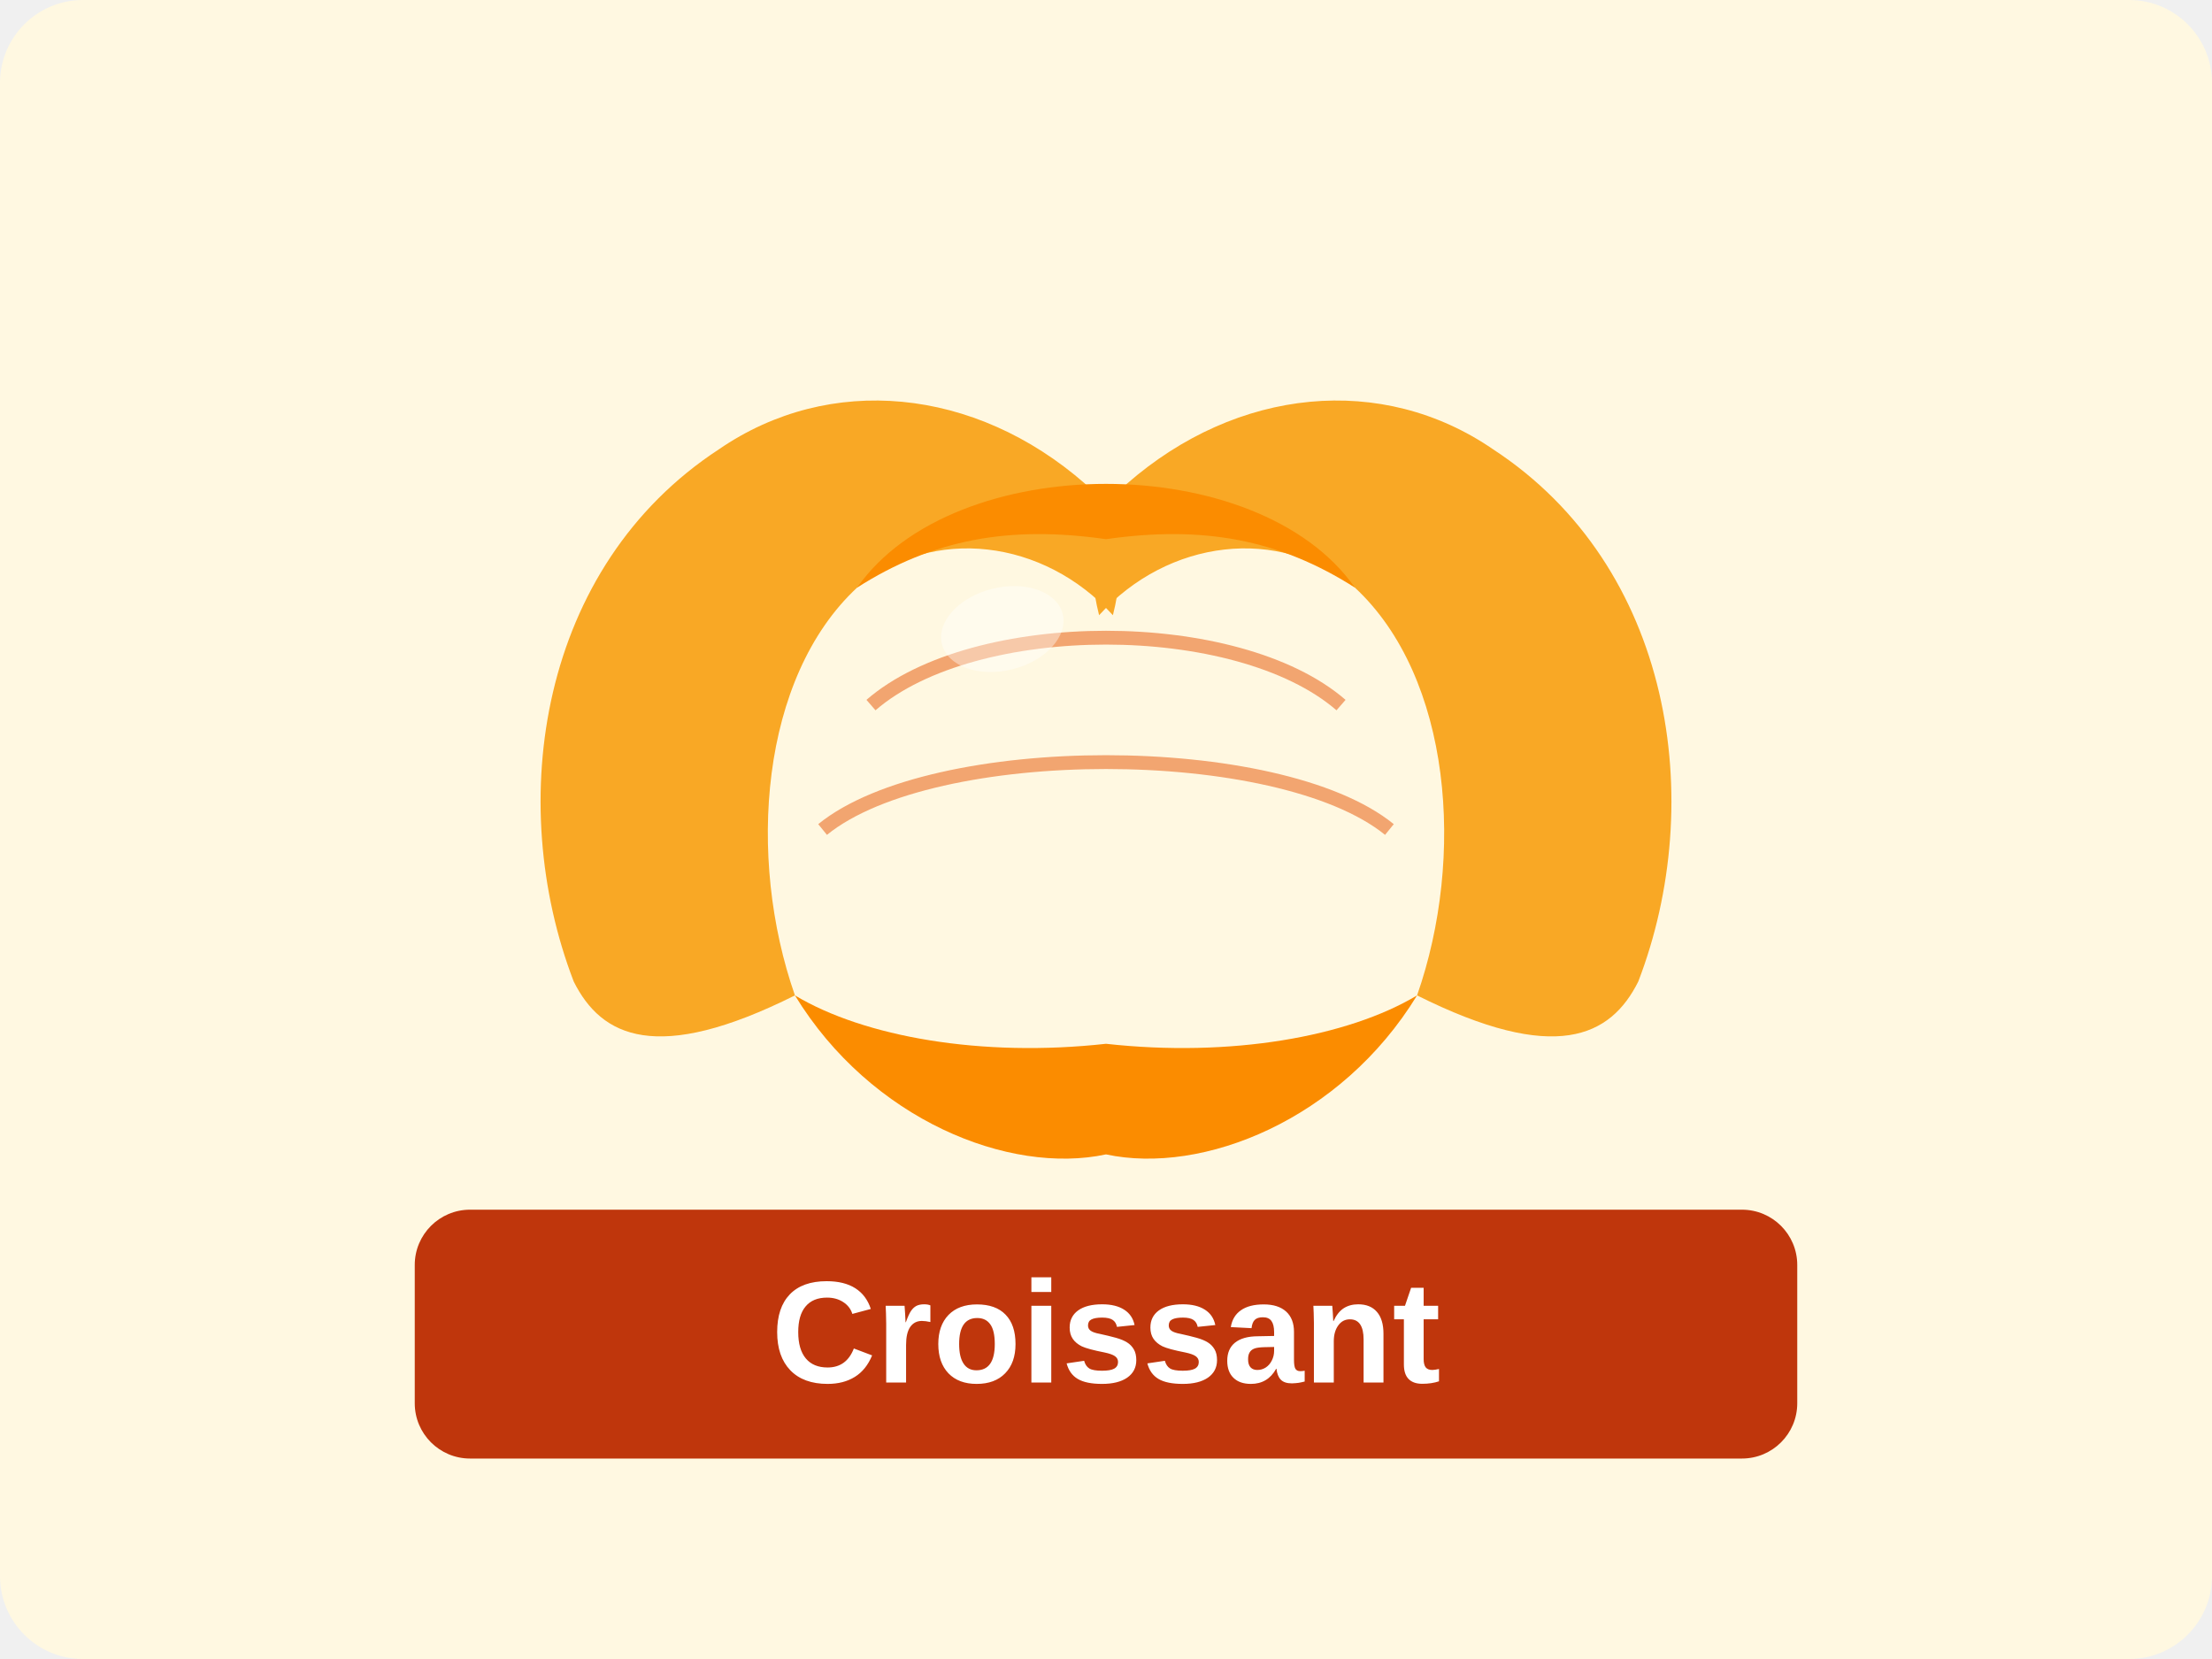
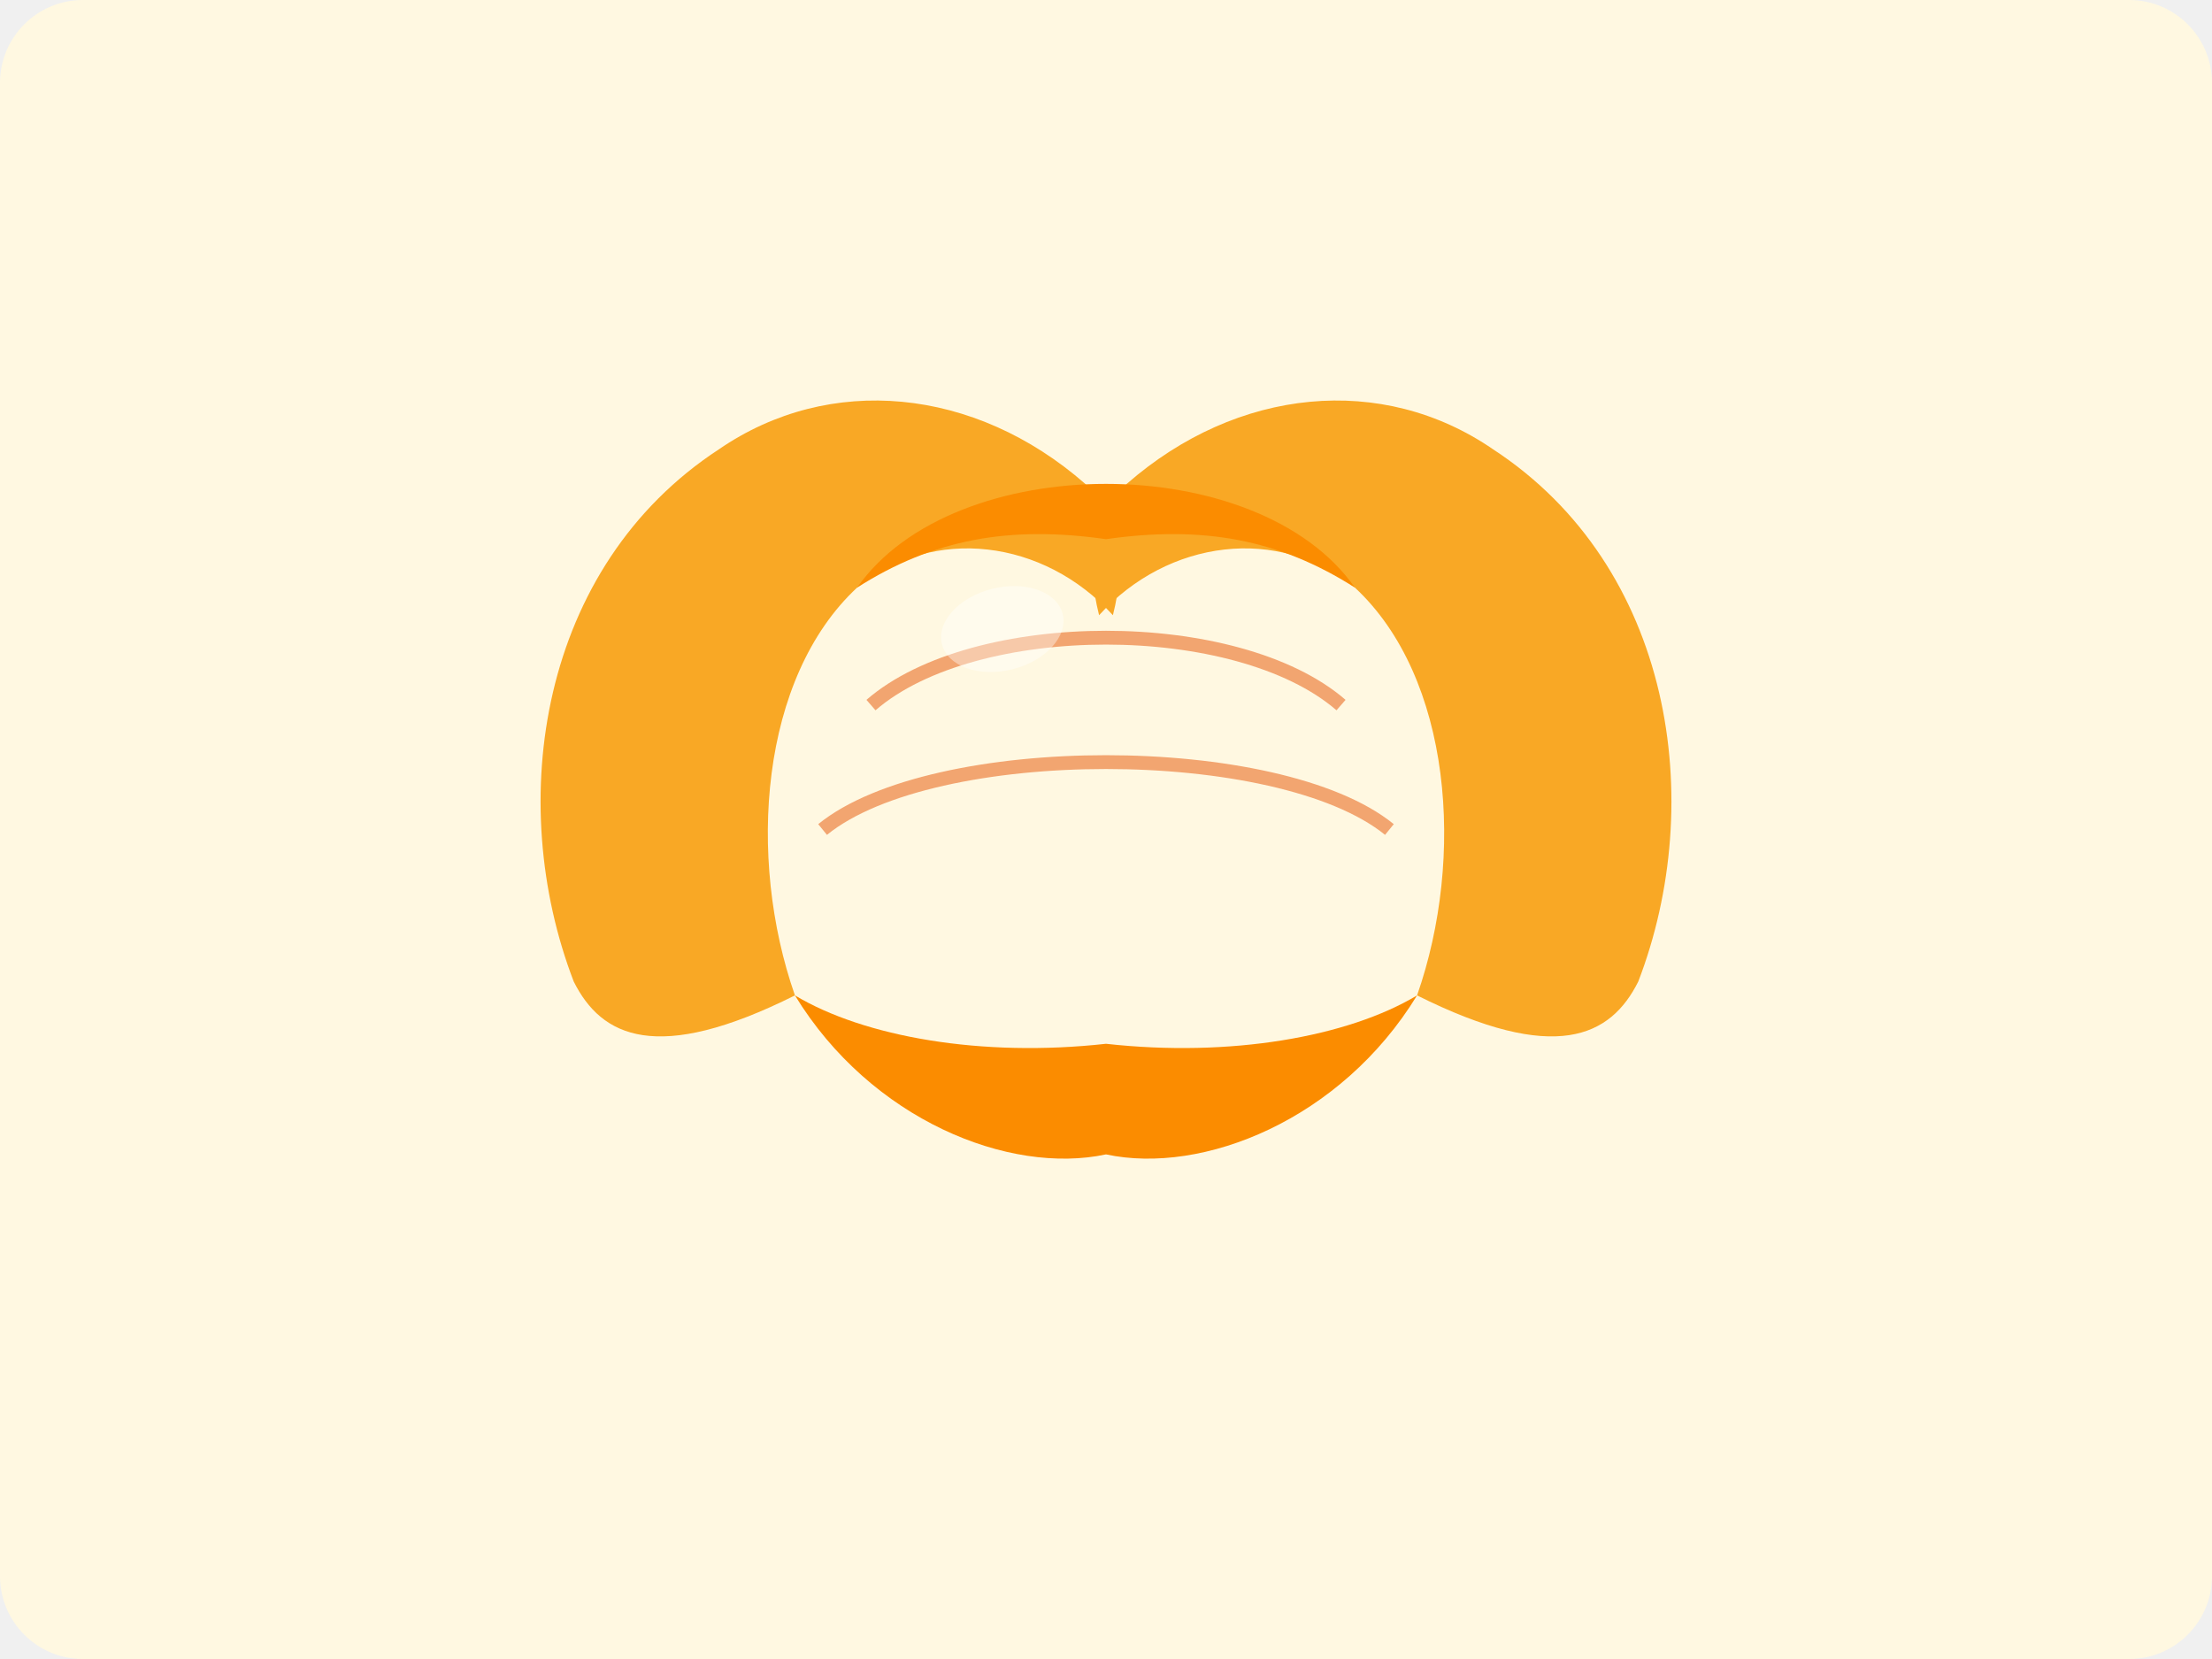
<svg xmlns="http://www.w3.org/2000/svg" width="320" height="240" viewBox="0 0 320 240">
  <rect width="320" height="240" fill="#fff8e1" rx="12" />
  <path d="M83 142 C73 116 78 82 104 65 C120 54 141 56 157 70 C162 75 163 81 161 89 C151 78 135 76 124 85 C110 98 108 124 115 144 C95 154 87 150 83 142 Z" fill="#f9a825" />
  <path d="M237 142 C247 116 242 82 216 65 C200 54 179 56 163 70 C158 75 157 81 159 89 C169 78 185 76 196 85 C210 98 212 124 205 144 C225 154 233 150 237 142 Z" fill="#f9a825" />
  <path d="M115 144 C126 162 146 170 160 167 C174 170 194 162 205 144 C195 150 178 153 160 151 C142 153 125 150 115 144 Z" fill="#fb8c00" />
  <path d="M124 85 C138 65 182 65 196 85 C185 78 174 76 160 78 C146 76 135 78 124 85 Z" fill="#fb8c00" />
  <path d="M126 102 C141 89 179 89 194 102" stroke="#e65100" stroke-width="2" fill="none" opacity="0.5" />
  <path d="M119 120 C135 107 185 107 201 120" stroke="#e65100" stroke-width="2" fill="none" opacity="0.5" />
  <ellipse cx="145" cy="91" rx="9" ry="6" fill="rgba(255,255,255,0.4)" transform="rotate(-14,145,91)" />
-   <rect x="60" y="175" width="200" height="36" rx="8" fill="#bf360c" />
-   <text x="160" y="200" text-anchor="middle" font-family="Arial,sans-serif" font-size="21" font-weight="bold" fill="white">Croissant</text>
</svg>
